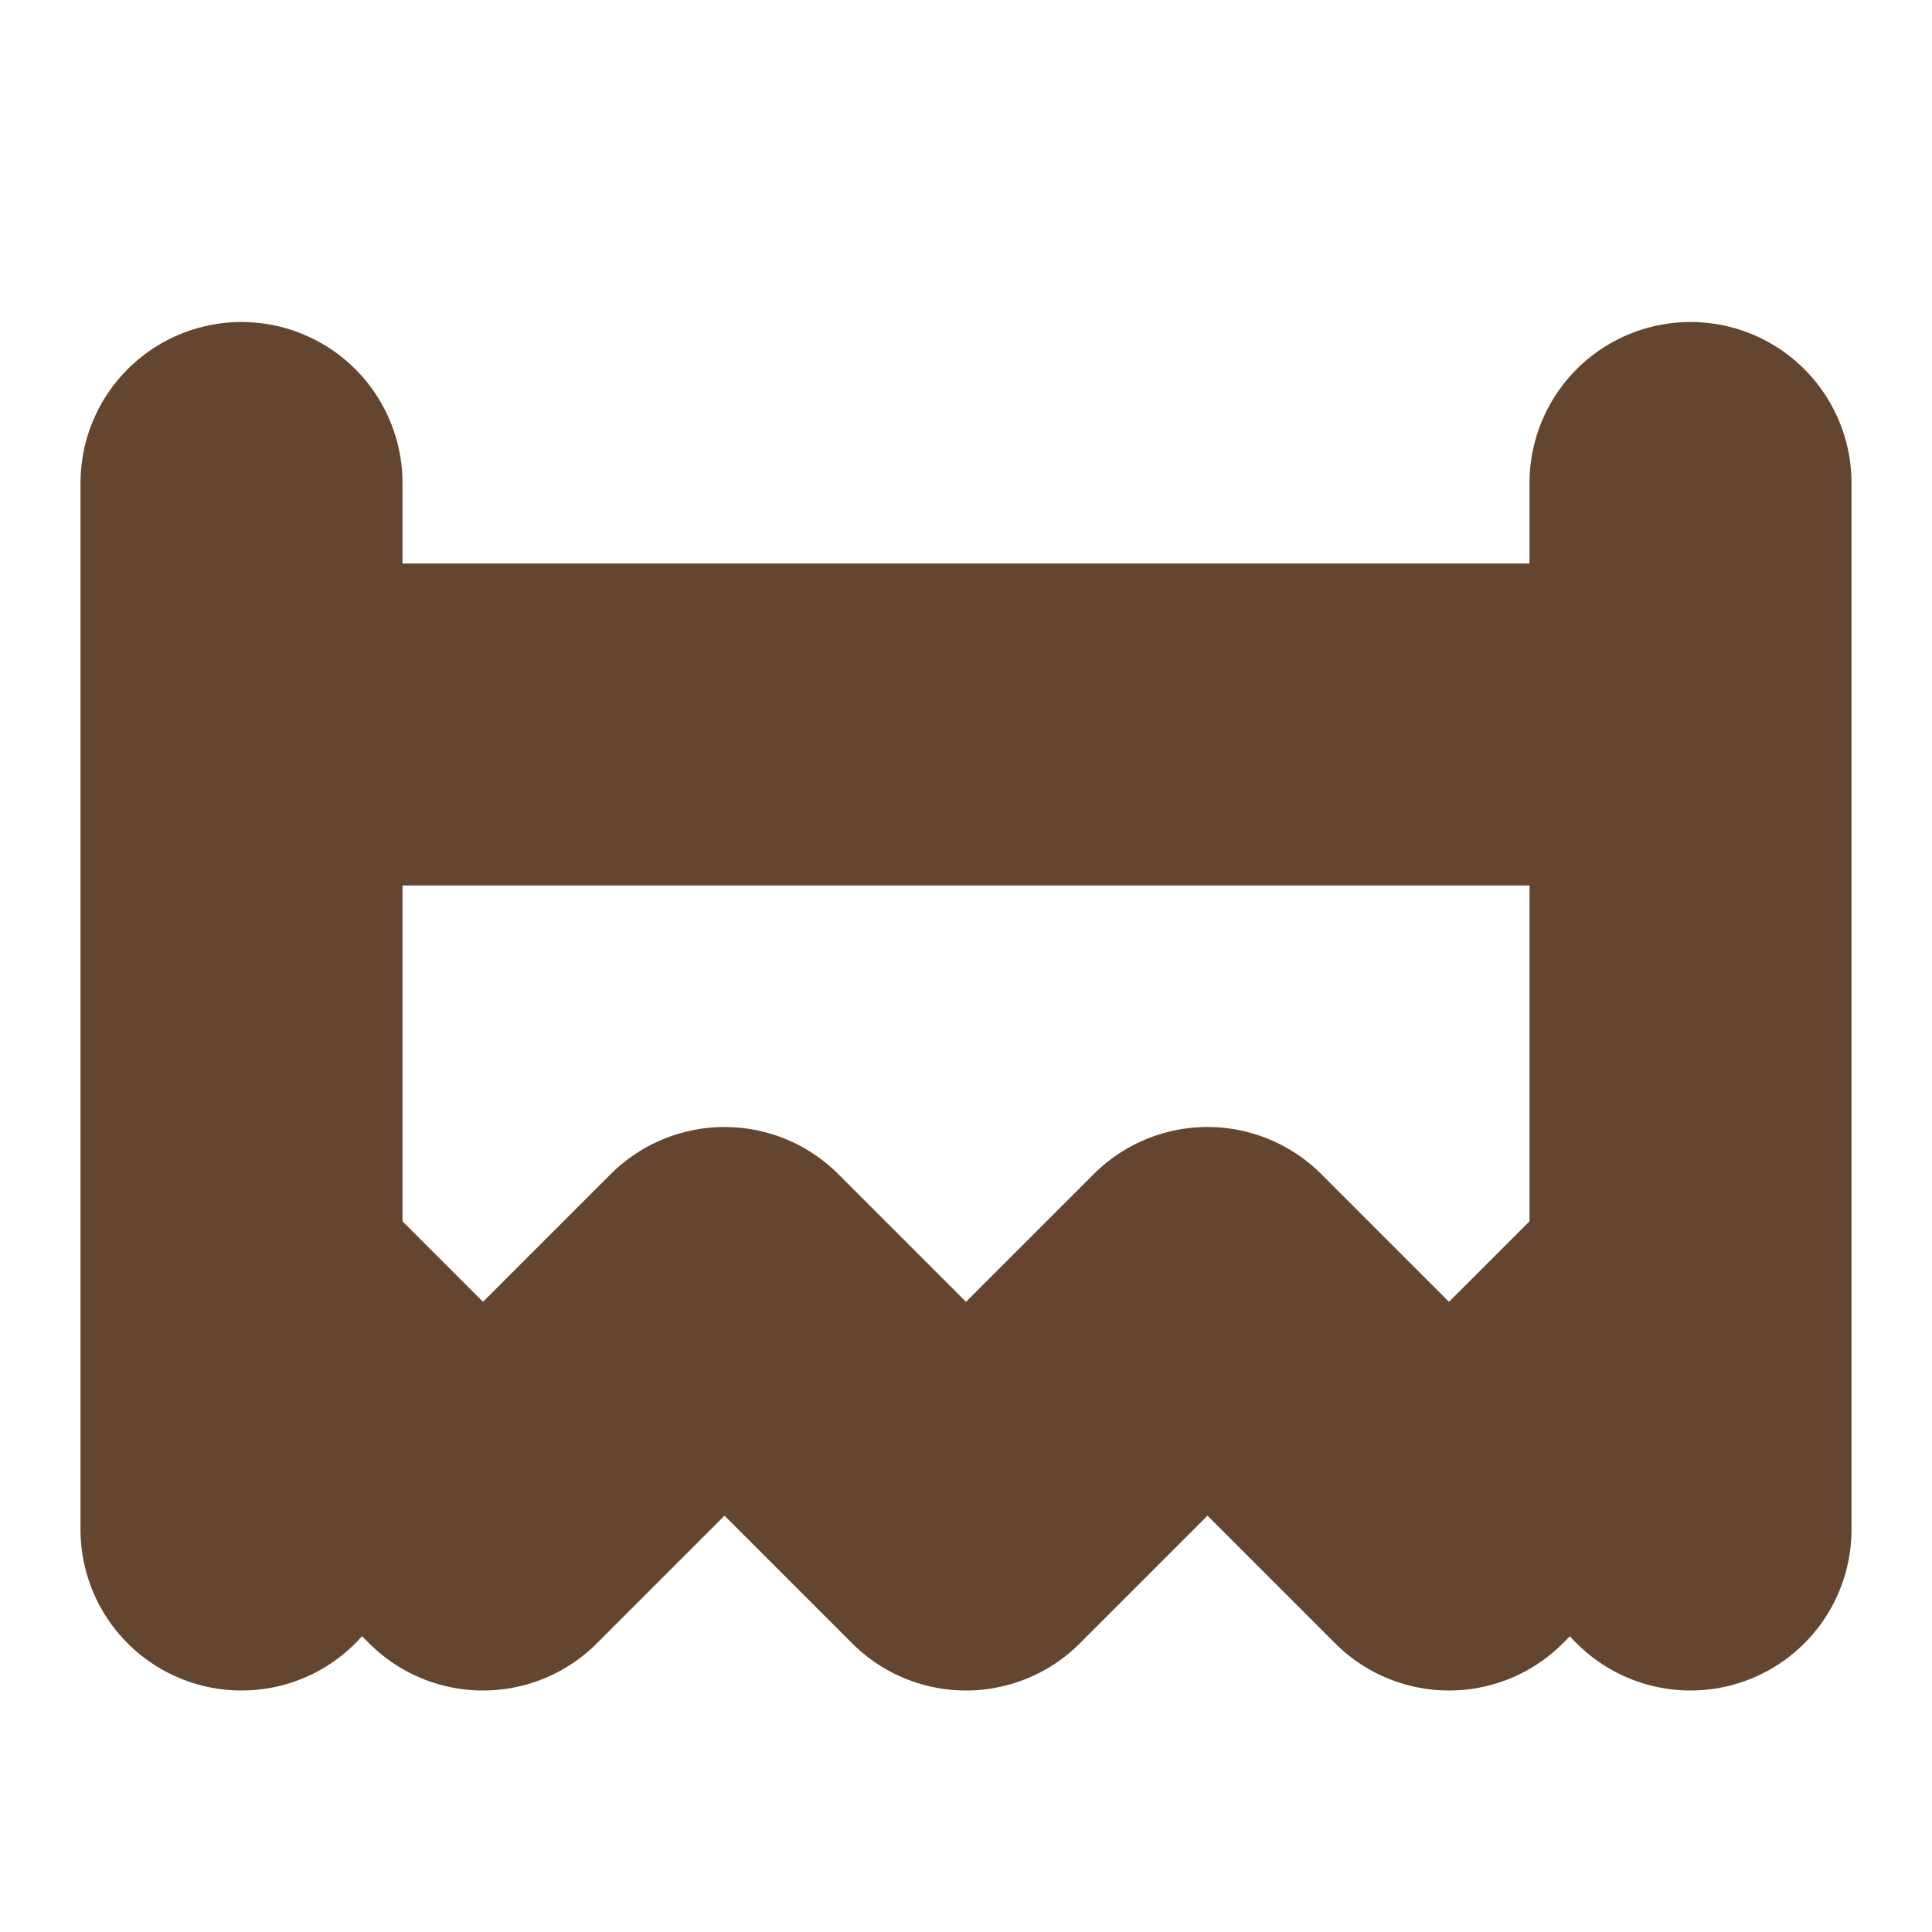
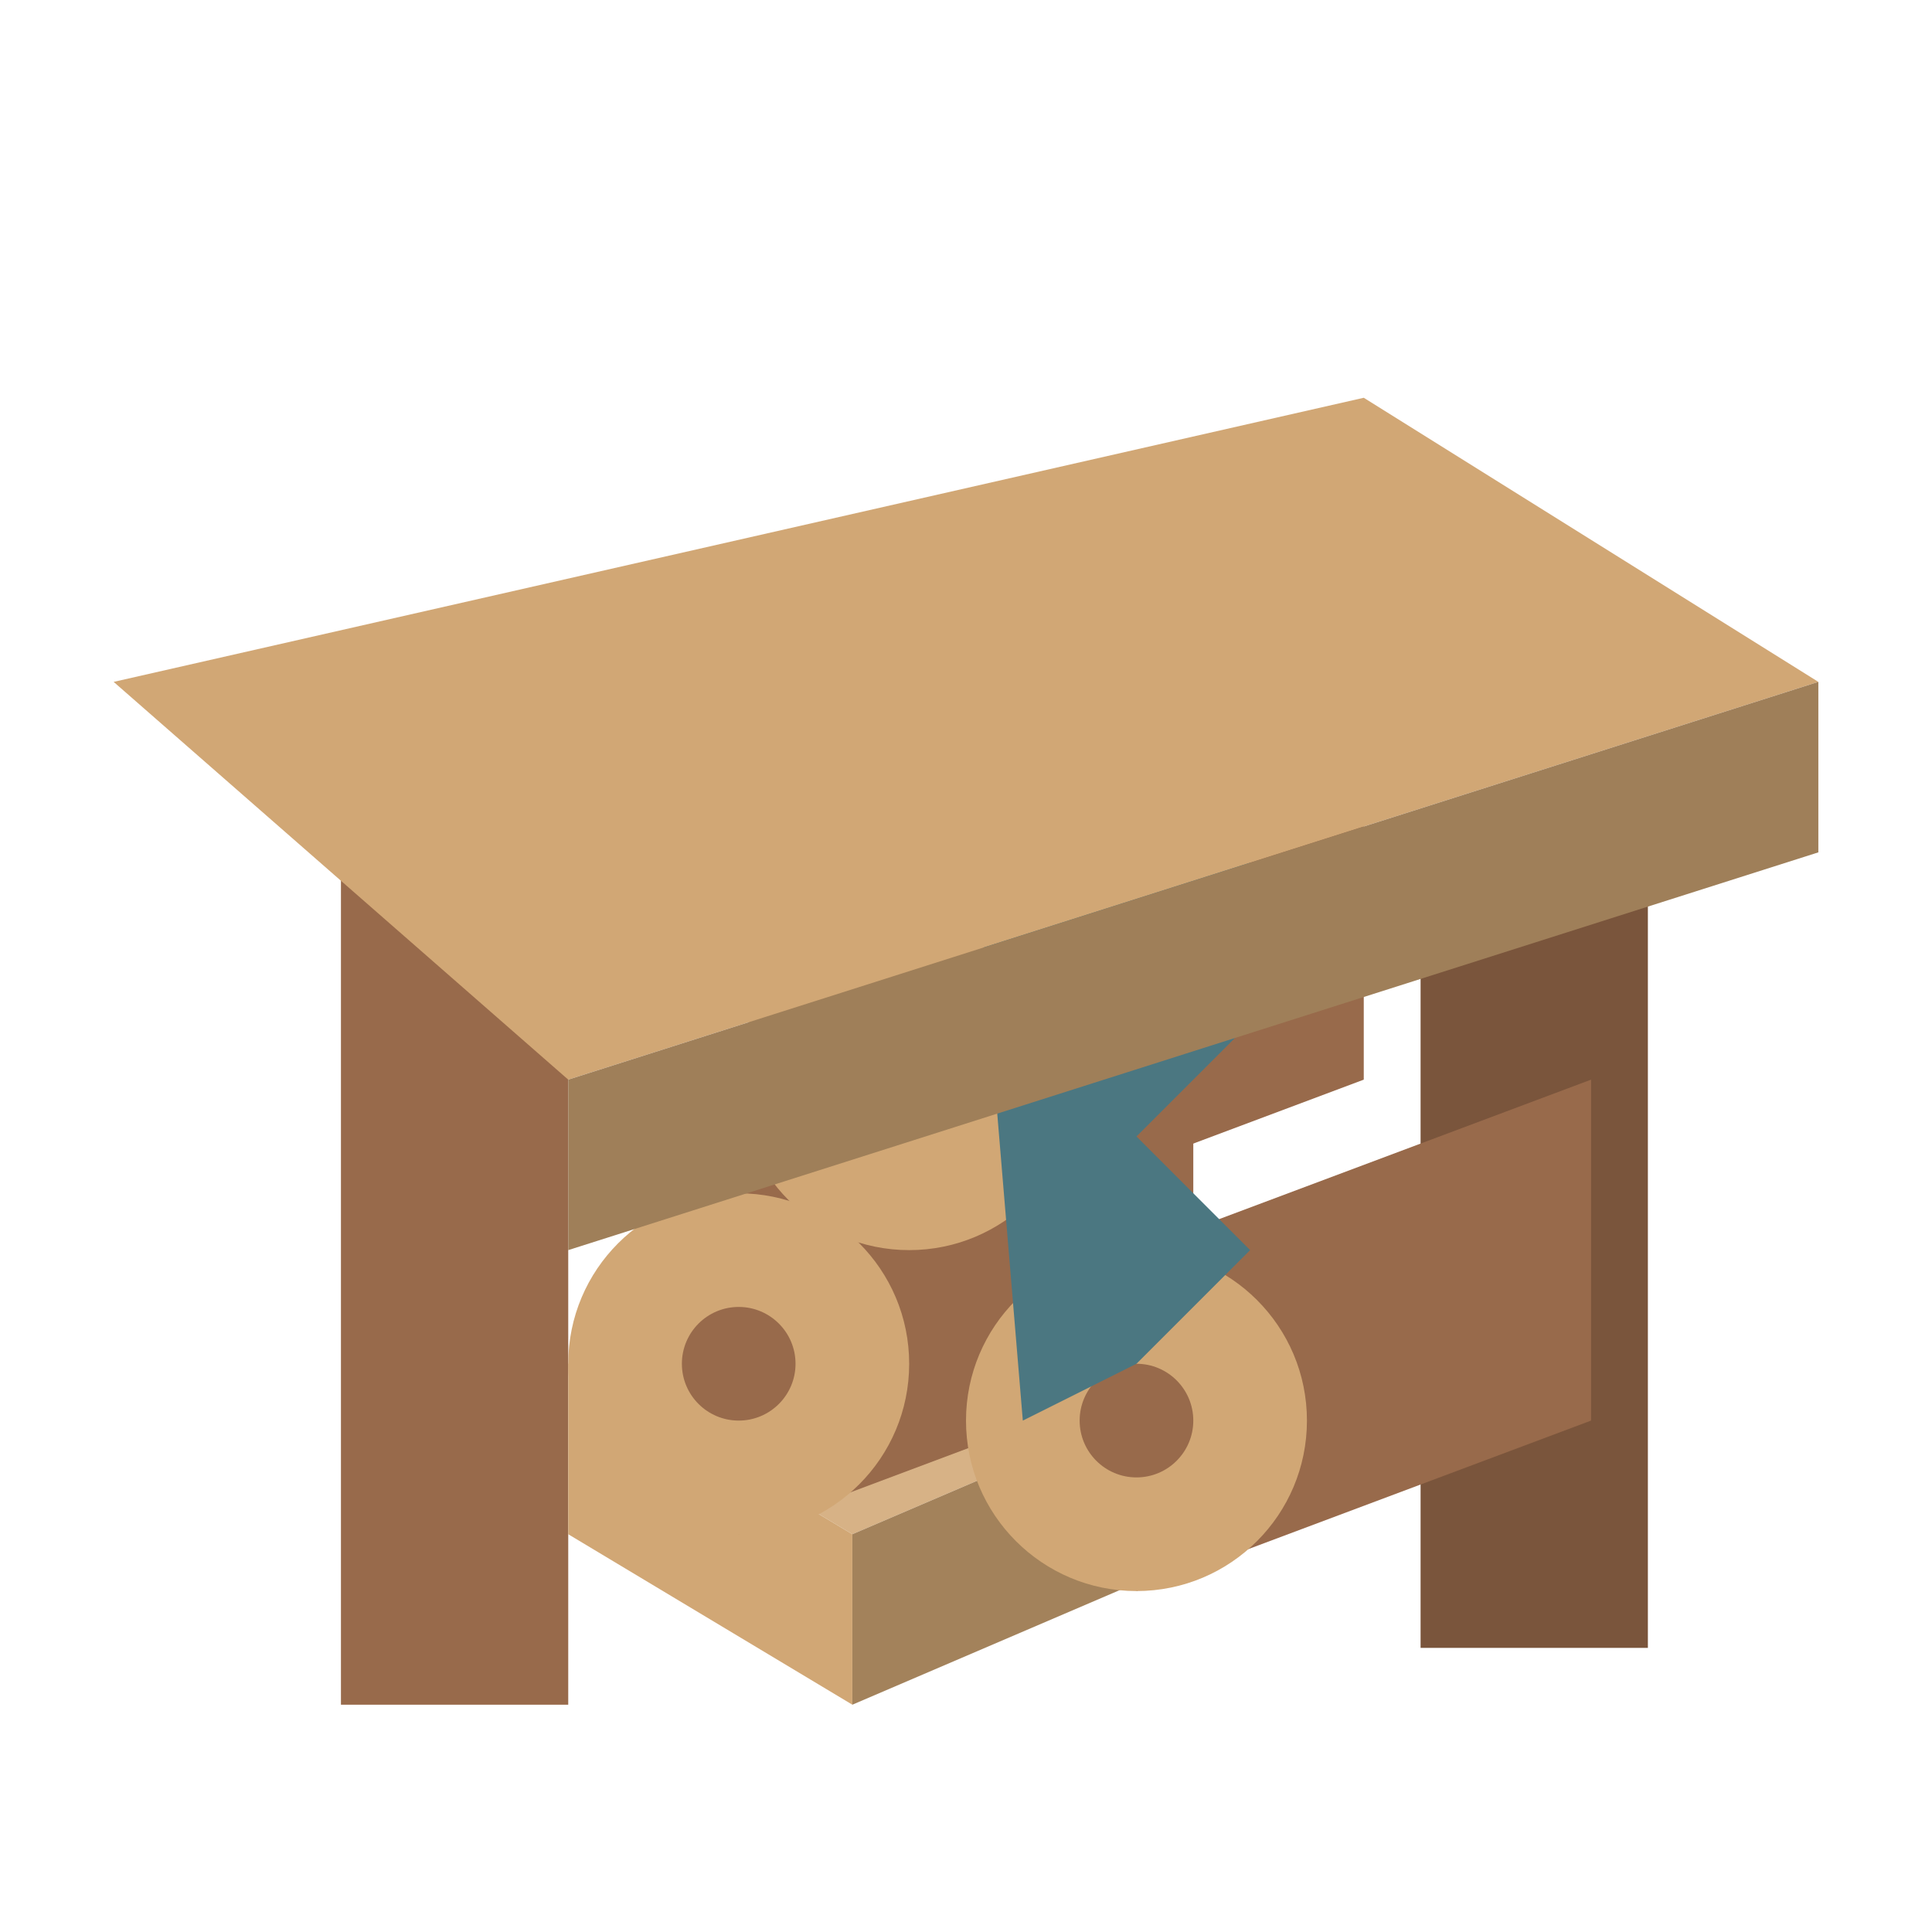
- <svg xmlns="http://www.w3.org/2000/svg" width="24" height="24" viewBox="0 0 24 24">
-   <path d="M3 6v13M21 6v13M3 9h18M3 16l3 3 3-3 3 3 3-3 3 3 3-3" fill="none" stroke="#64452f" stroke-width="4" stroke-linecap="round" stroke-linejoin="round" />
+ <svg xmlns="http://www.w3.org/2000/svg" width="34" height="34" viewBox="0 0 34 34">
+   <rect x="6.0" y="14.0" width="4.0" height="16.0" fill="#986a4b" />
+   <rect x="25.0" y="15.0" width="4.0" height="14.0" fill="#7a553c" />
+   <g transform="translate(10 21)">
+     <polygon points="0,3 7,0 12,3 5,6" fill="#d7b286" />
+     <polygon points="0,3 5,6 5,9 0,6" fill="#d1a775" />
+     <polygon points="5,6 12,3 12,6 5,9" fill="#a3825b" />
+   </g>
+   <polygon points="13.0,21.0 21.0,18.0 21.0,24.0 13.0,27.0" fill="#986a4b" />
+   <circle cx="13.0" cy="24.0" r="3.0" fill="#d1a775" />
+   <circle cx="13.0" cy="24.0" r="1.0" fill="#986a4b" />
+   <polygon points="20.0,22.0 28.0,19.0 28.0,25.0 20.0,28.0" fill="#986a4b" />
+   <circle cx="20.0" cy="25.0" r="3.0" fill="#d1a775" />
+   <circle cx="20.0" cy="25.0" r="1.0" fill="#986a4b" />
+   <polygon points="16.0,16.0 24.0,13.0 24.0,19.0 16.0,22.0" fill="#986a4b" />
+   <circle cx="16.0" cy="19.0" r="3.0" fill="#d1a775" />
+   <circle cx="16.0" cy="19.0" r="1.0" fill="#986a4b" />
+   <polygon points="17,13 22,13 22,18 20,20 22,22 20,24 18,25" fill="#4b7781" />
+   <polygon points="2,12 24,7 32,12 10,19" fill="#d1a775" />
+   <polygon points="10,19 32,12 32,15 10,22" fill="#9f7f59" />
</svg>
